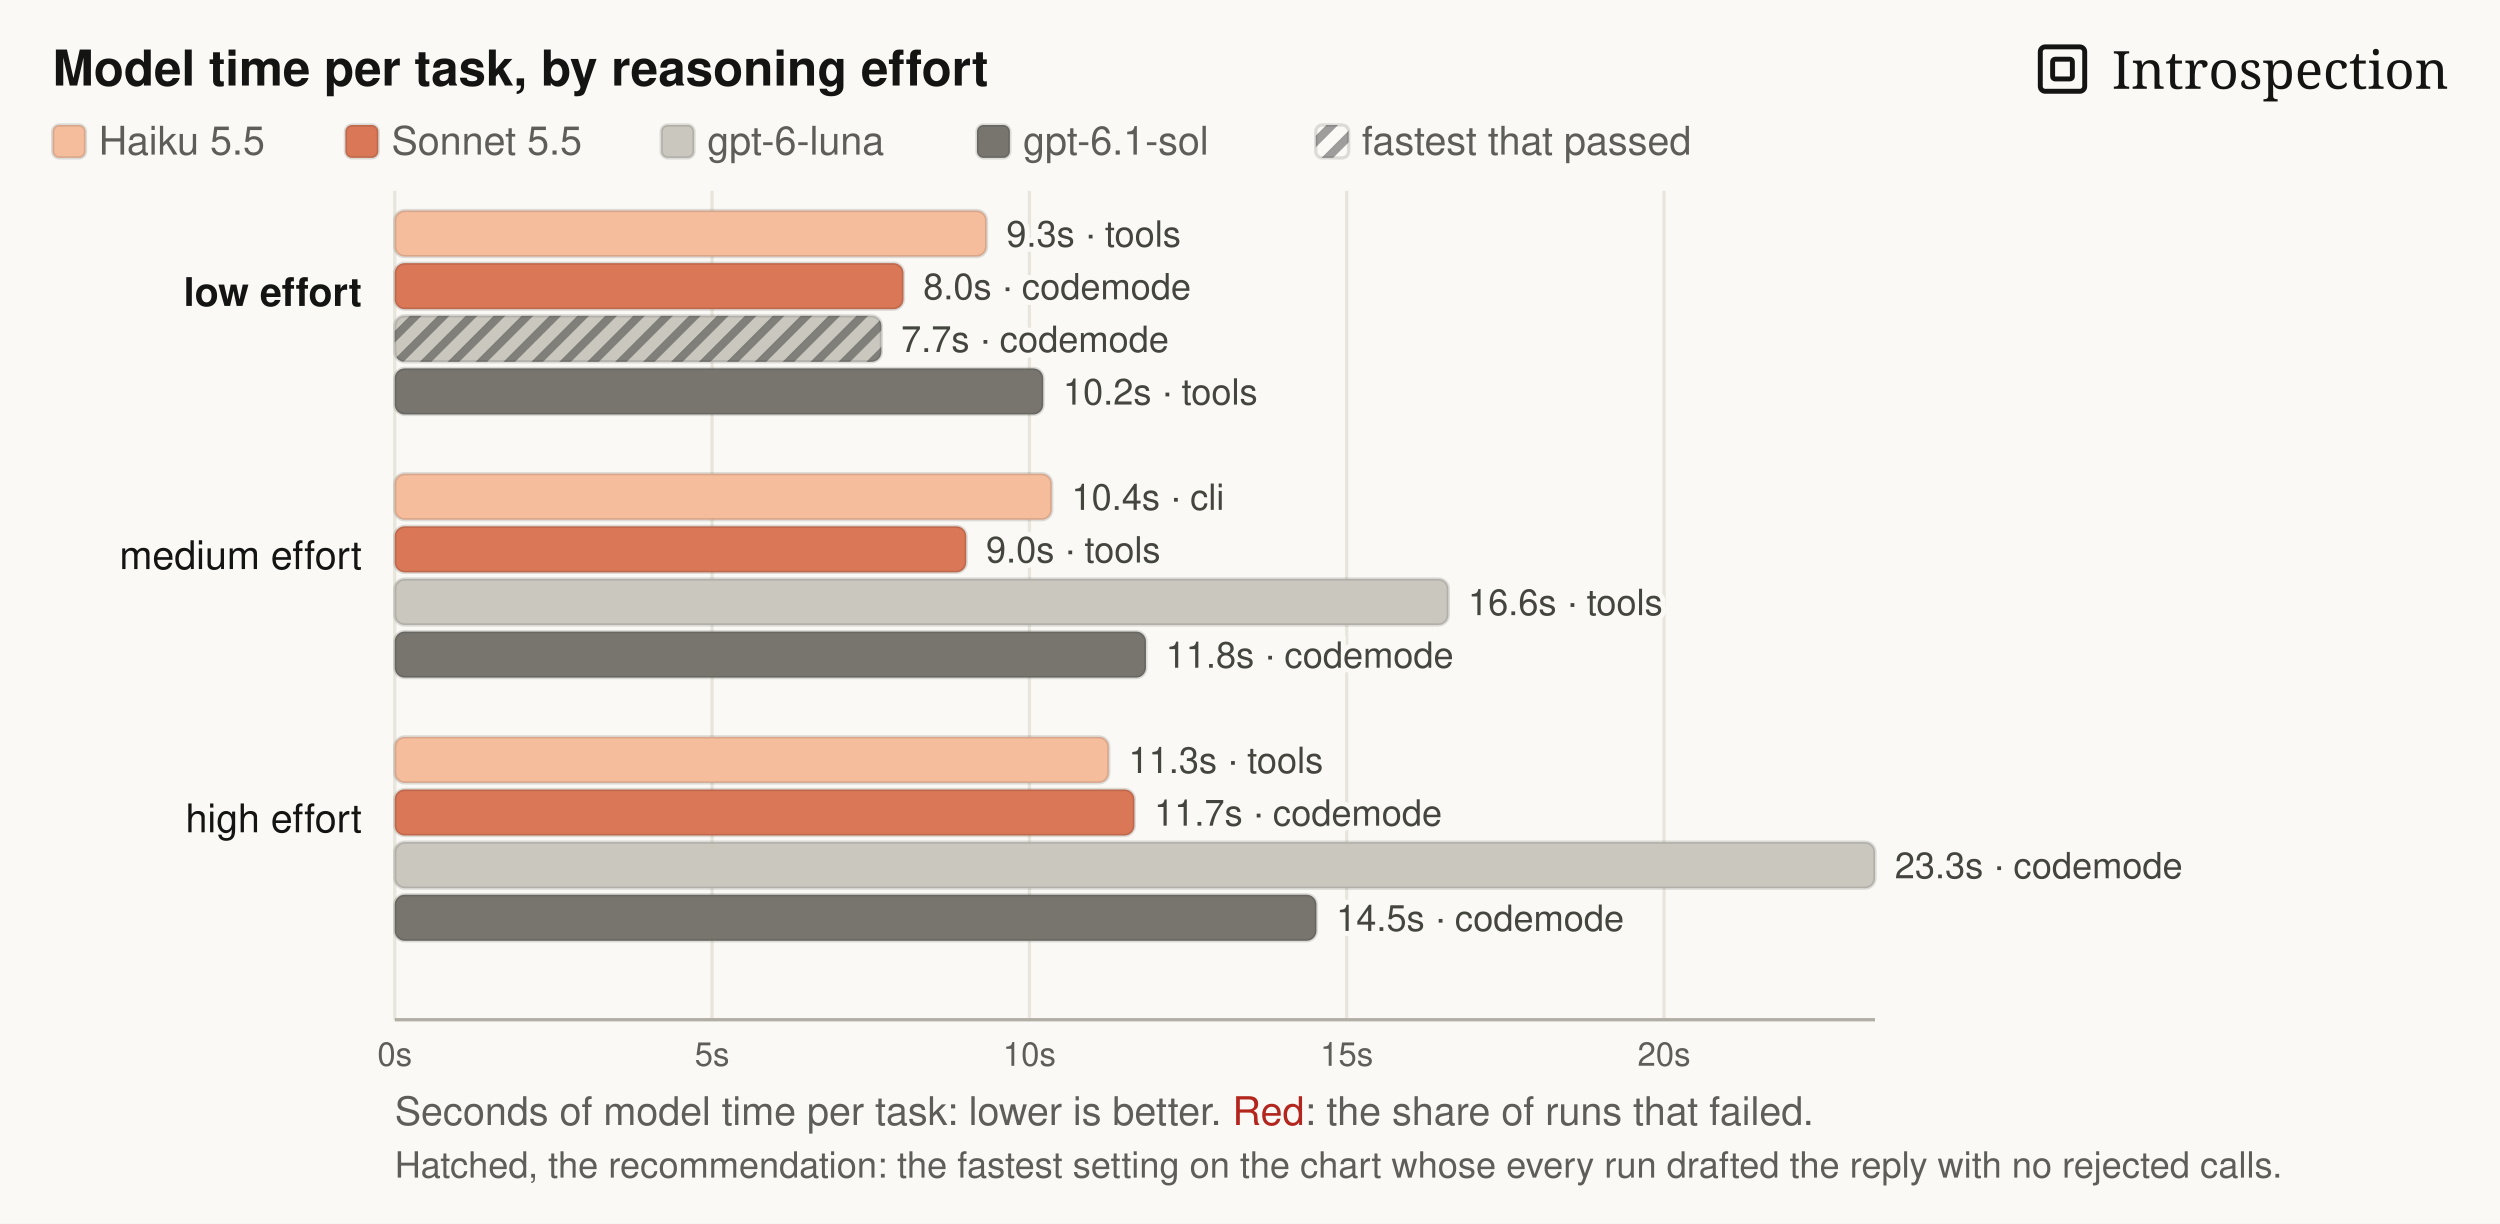
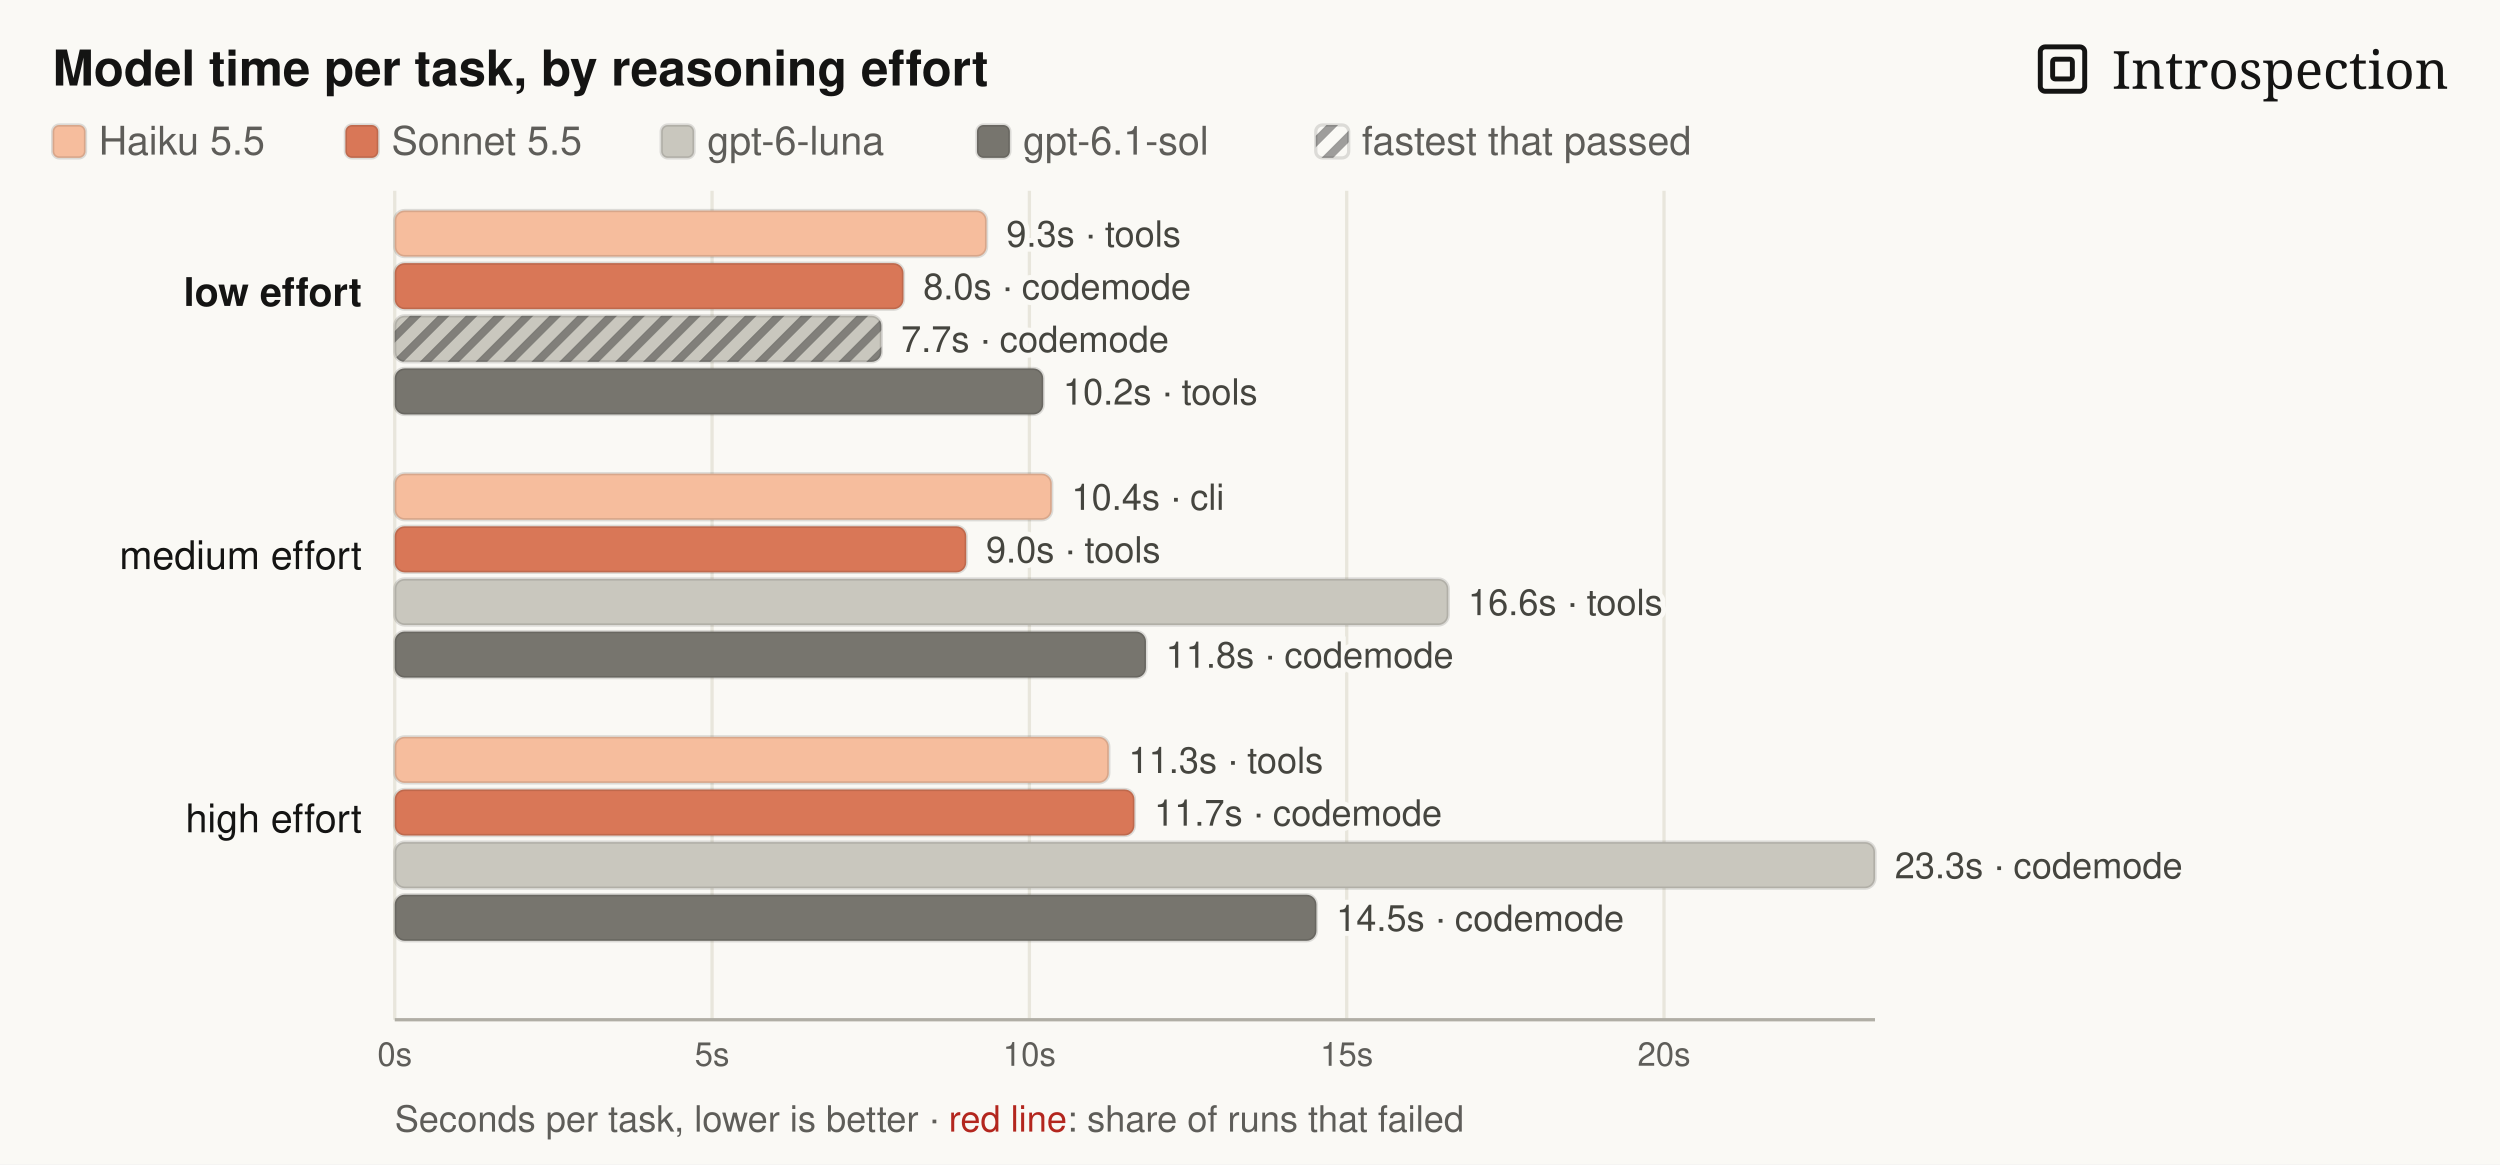
- <svg xmlns="http://www.w3.org/2000/svg" width="760" height="372" viewBox="0 0 760 372" font-family="-apple-system, Segoe UI, Helvetica, Arial, sans-serif">
+ <svg xmlns="http://www.w3.org/2000/svg" width="760" height="354" viewBox="0 0 760 354" font-family="-apple-system, Segoe UI, Helvetica, Arial, sans-serif">
  <defs>
    <pattern id="win-light" patternUnits="userSpaceOnUse" width="6" height="6" patternTransform="rotate(45)">
      <rect width="2.5" height="6" fill="#141413" opacity="0.4" />
    </pattern>
    <pattern id="win-dark" patternUnits="userSpaceOnUse" width="6" height="6" patternTransform="rotate(45)">
      <rect width="2.5" height="6" fill="#ffffff" opacity="0.6" />
    </pattern>
  </defs>
-   <rect width="760" height="372" fill="#faf9f5" />
+   <rect width="760" height="354" fill="#faf9f5" />
  <text x="16" y="26" font-size="15" font-weight="600" fill="#141413">Model time per task, by reasoning effort</text>
  <g transform="translate(618 12) scale(0.75)" fill="none" stroke="#141413" stroke-width="2" stroke-linecap="round" stroke-linejoin="round">
    <rect x="3" y="3" width="18" height="18" rx="2" />
    <rect x="8" y="8" width="8" height="8" rx="1" />
  </g>
  <text x="642" y="27" font-size="16" font-family="Georgia, serif" fill="#141413">Introspection</text>
  <rect x="16" y="38" width="10" height="10" rx="2" fill="#f6bd9d" stroke="#0000001f" />
  <text x="30" y="47" font-size="12" fill="#5e5d59">Haiku 5.5</text>
  <rect x="105" y="38" width="10" height="10" rx="2" fill="#d97757" stroke="#0000001f" />
  <text x="119" y="47" font-size="12" fill="#5e5d59">Sonnet 5.5</text>
  <rect x="201" y="38" width="10" height="10" rx="2" fill="#c9c7be" stroke="#0000001f" />
  <text x="215" y="47" font-size="12" fill="#5e5d59">gpt-6-luna</text>
  <rect x="297" y="38" width="10" height="10" rx="2" fill="#77756e" stroke="#0000001f" />
  <text x="311" y="47" font-size="12" fill="#5e5d59">gpt-6.1-sol</text>
  <rect x="400" y="38" width="10" height="10" rx="2" fill="url(#win-light)" stroke="#0000001f" />
  <text x="414" y="47" font-size="12" fill="#5e5d59">fastest that passed</text>
  <line x1="120" y1="58" x2="120" y2="310" stroke="#e8e6dc" />
  <text x="120" y="324" font-size="10" text-anchor="middle" fill="#5e5d59">0s</text>
  <line x1="216.466" y1="58" x2="216.466" y2="310" stroke="#e8e6dc" />
  <text x="216.466" y="324" font-size="10" text-anchor="middle" fill="#5e5d59">5s</text>
  <line x1="312.932" y1="58" x2="312.932" y2="310" stroke="#e8e6dc" />
  <text x="312.932" y="324" font-size="10" text-anchor="middle" fill="#5e5d59">10s</text>
  <line x1="409.397" y1="58" x2="409.397" y2="310" stroke="#e8e6dc" />
  <text x="409.397" y="324" font-size="10" text-anchor="middle" fill="#5e5d59">15s</text>
  <line x1="505.863" y1="58" x2="505.863" y2="310" stroke="#e8e6dc" />
  <text x="505.863" y="324" font-size="10" text-anchor="middle" fill="#5e5d59">20s</text>
  <line x1="120" y1="310" x2="570" y2="310" stroke="#b0aea5" />
  <text x="110" y="93" font-size="12" text-anchor="end" fill="#141413" font-weight="600">low effort</text>
  <rect x="120" y="64" width="179.924" height="14" rx="3" fill="#f6bd9d" stroke="#0000001f" />
  <text x="305.924" y="75" font-size="11" stroke="#faf9f5" stroke-width="3" paint-order="stroke" fill="#45453f">9.3s · tools</text>
  <rect x="120" y="80" width="154.66" height="14" rx="3" fill="#d97757" stroke="#0000001f" />
  <text x="280.66" y="91" font-size="11" stroke="#faf9f5" stroke-width="3" paint-order="stroke" fill="#45453f">8.0s · codemode</text>
  <rect x="120" y="96" width="147.936" height="14" rx="3" fill="#c9c7be" stroke="#0000001f" />
  <rect x="120" y="96" width="147.936" height="14" rx="3" fill="url(#win-light)" />
  <text x="273.936" y="107" font-size="11" stroke="#faf9f5" stroke-width="3" paint-order="stroke" fill="#45453f">7.7s · codemode</text>
  <rect x="120" y="112" width="197.137" height="14" rx="3" fill="#77756e" stroke="#0000001f" />
  <text x="323.137" y="123" font-size="11" stroke="#faf9f5" stroke-width="3" paint-order="stroke" fill="#45453f">10.2s · tools</text>
  <text x="110" y="173" font-size="12" text-anchor="end" fill="#141413" font-weight="400">medium effort</text>
  <rect x="120" y="144" width="199.729" height="14" rx="3" fill="#f6bd9d" stroke="#0000001f" />
  <text x="325.729" y="155" font-size="11" stroke="#faf9f5" stroke-width="3" paint-order="stroke" fill="#45453f">10.4s · cli</text>
  <rect x="120" y="160" width="173.735" height="14" rx="3" fill="#d97757" stroke="#0000001f" />
  <text x="299.735" y="171" font-size="11" stroke="#faf9f5" stroke-width="3" paint-order="stroke" fill="#45453f">9.0s · tools</text>
  <rect x="120" y="176" width="320.279" height="14" rx="3" fill="#c9c7be" stroke="#0000001f" />
  <text x="446.279" y="187" font-size="11" stroke="#faf9f5" stroke-width="3" paint-order="stroke" fill="#45453f">16.6s · tools</text>
  <rect x="120" y="192" width="228.373" height="14" rx="3" fill="#77756e" stroke="#0000001f" />
  <text x="354.373" y="203" font-size="11" stroke="#faf9f5" stroke-width="3" paint-order="stroke" fill="#45453f">11.8s · codemode</text>
  <text x="110" y="253" font-size="12" text-anchor="end" fill="#141413" font-weight="400">high effort</text>
  <rect x="120" y="224" width="217.074" height="14" rx="3" fill="#f6bd9d" stroke="#0000001f" />
  <text x="343.074" y="235" font-size="11" stroke="#faf9f5" stroke-width="3" paint-order="stroke" fill="#45453f">11.3s · tools</text>
  <rect x="120" y="240" width="224.862" height="14" rx="3" fill="#d97757" stroke="#0000001f" />
  <text x="350.862" y="251" font-size="11" stroke="#faf9f5" stroke-width="3" paint-order="stroke" fill="#45453f">11.7s · codemode</text>
  <rect x="120" y="256" width="450" height="14" rx="3" fill="#c9c7be" stroke="#0000001f" />
  <text x="576" y="267" font-size="11" stroke="#faf9f5" stroke-width="3" paint-order="stroke" fill="#45453f">23.3s · codemode</text>
  <rect x="120" y="272" width="280.195" height="14" rx="3" fill="#77756e" stroke="#0000001f" />
  <text x="406.195" y="283" font-size="11" stroke="#faf9f5" stroke-width="3" paint-order="stroke" fill="#45453f">14.5s · codemode</text>
-   <text x="120" y="342" font-size="12" fill="#5e5d59">Seconds of model time per task: lower is better. <tspan fill="#b3261e">Red</tspan>: the share of runs that failed.</text>
-   <text x="120" y="358" font-size="11" fill="#5e5d59">Hatched, the recommendation: the fastest setting on the chart whose every run drafted the reply with no rejected calls.</text>
+   <text x="120" y="344" font-size="11" fill="#5e5d59">Seconds per task, lower is better · <tspan fill="#b3261e">red line</tspan>: share of runs that failed</text>
</svg>
